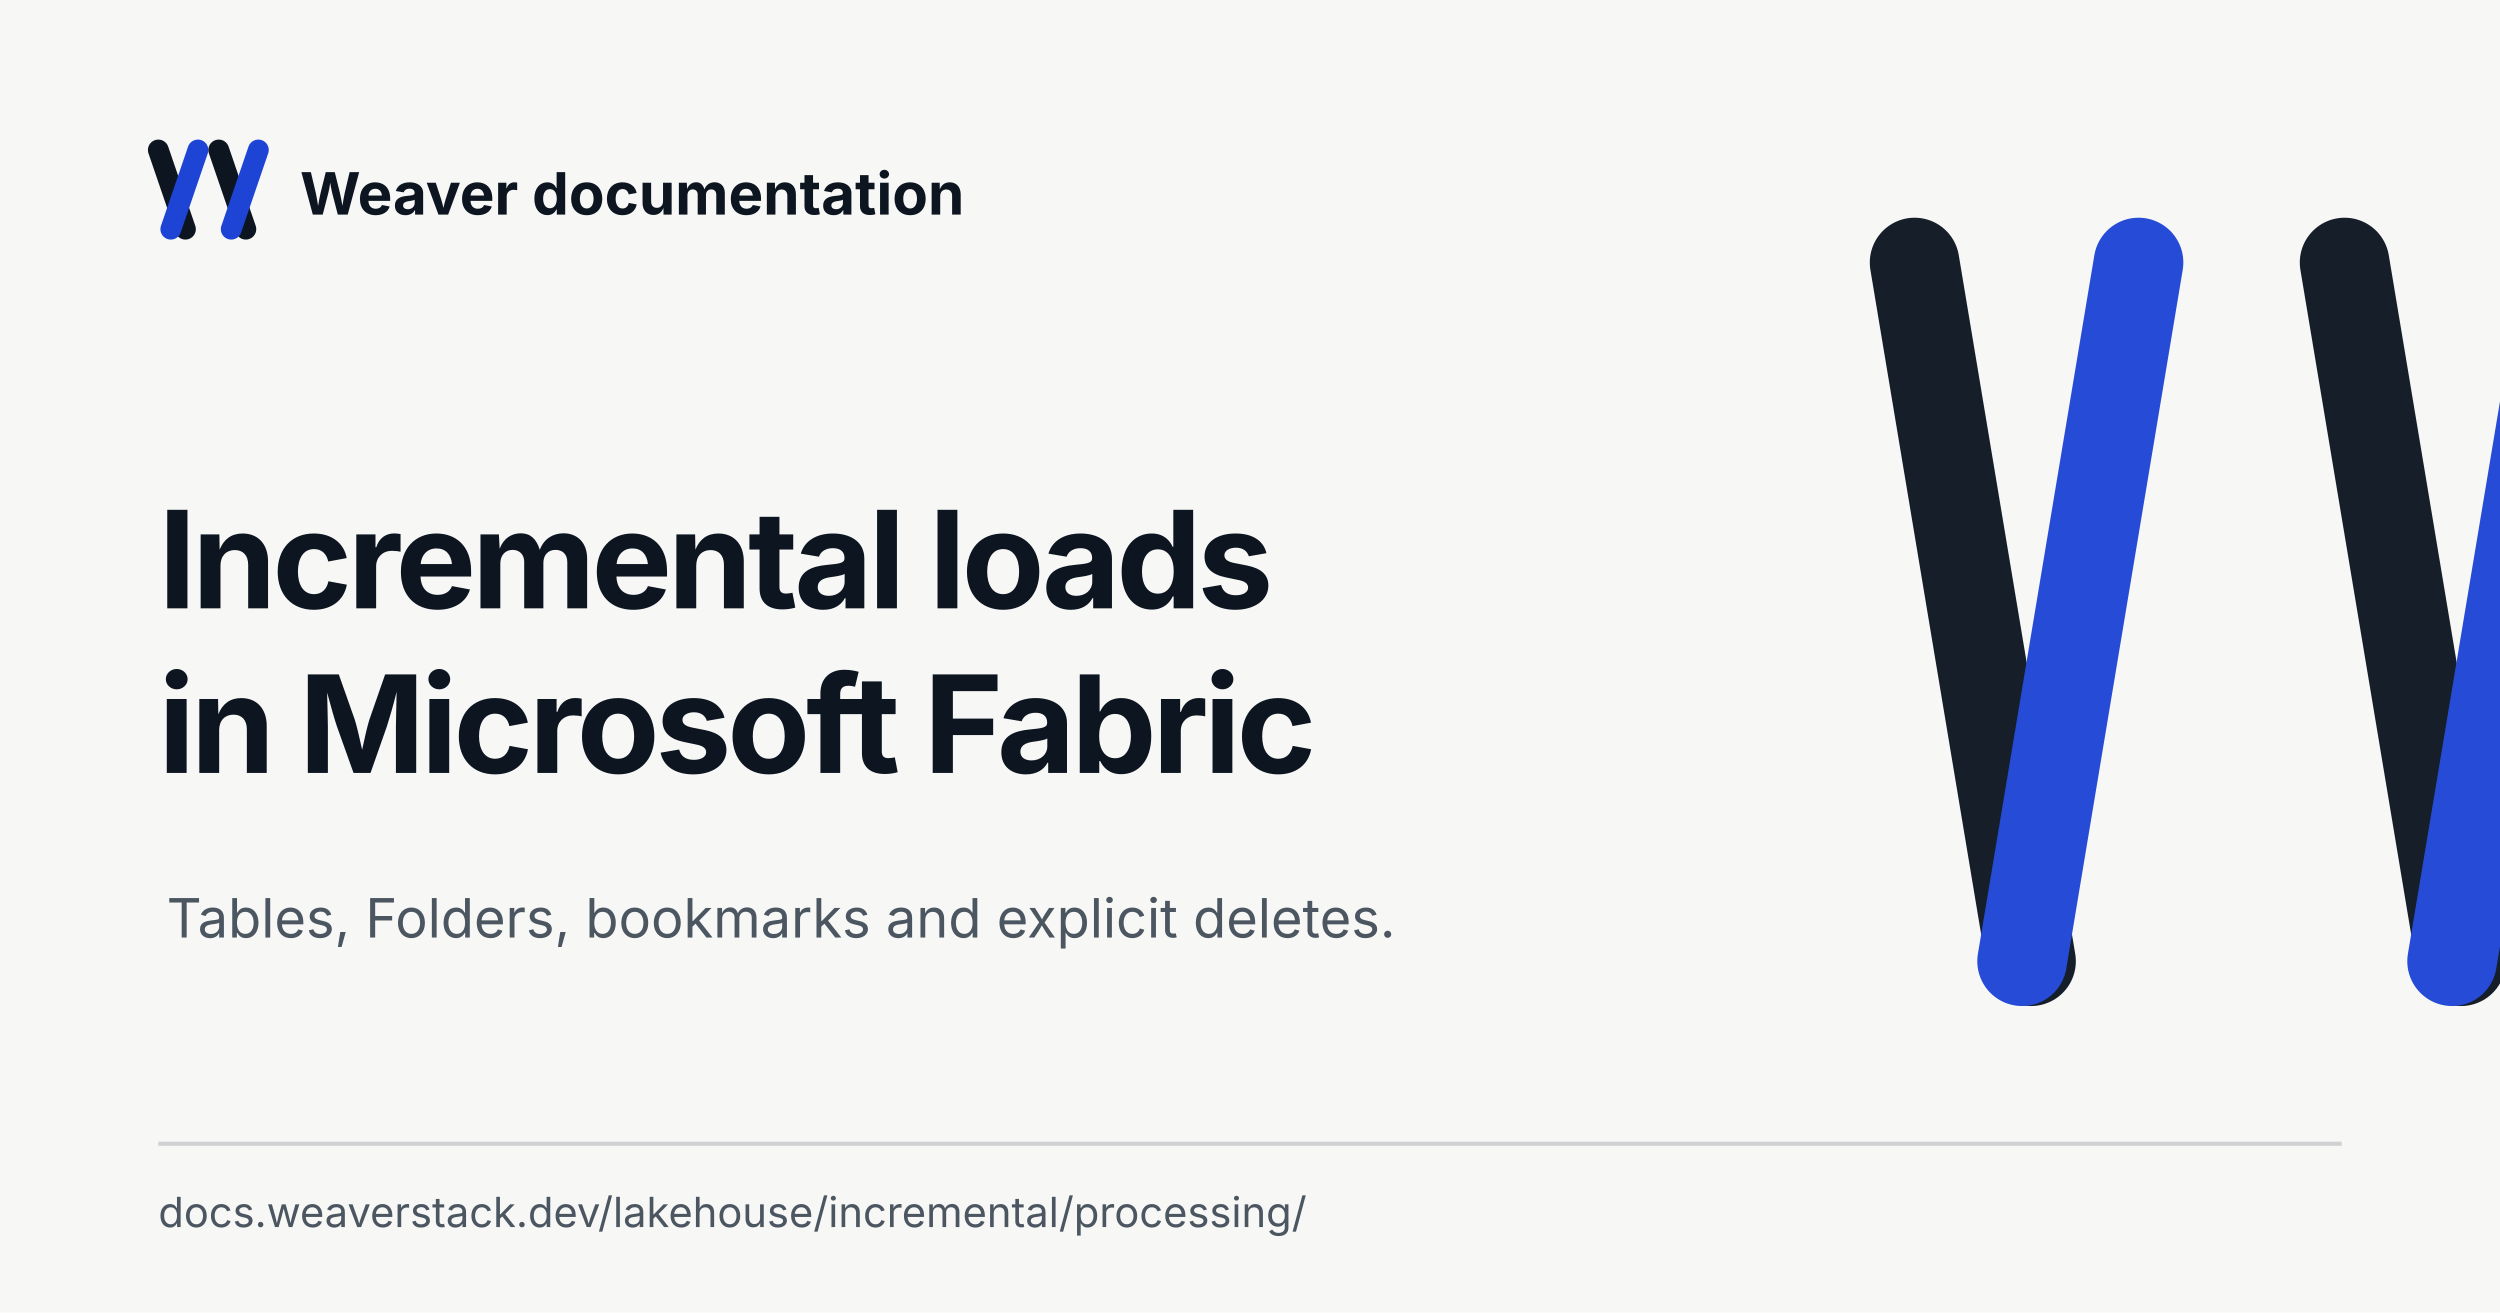
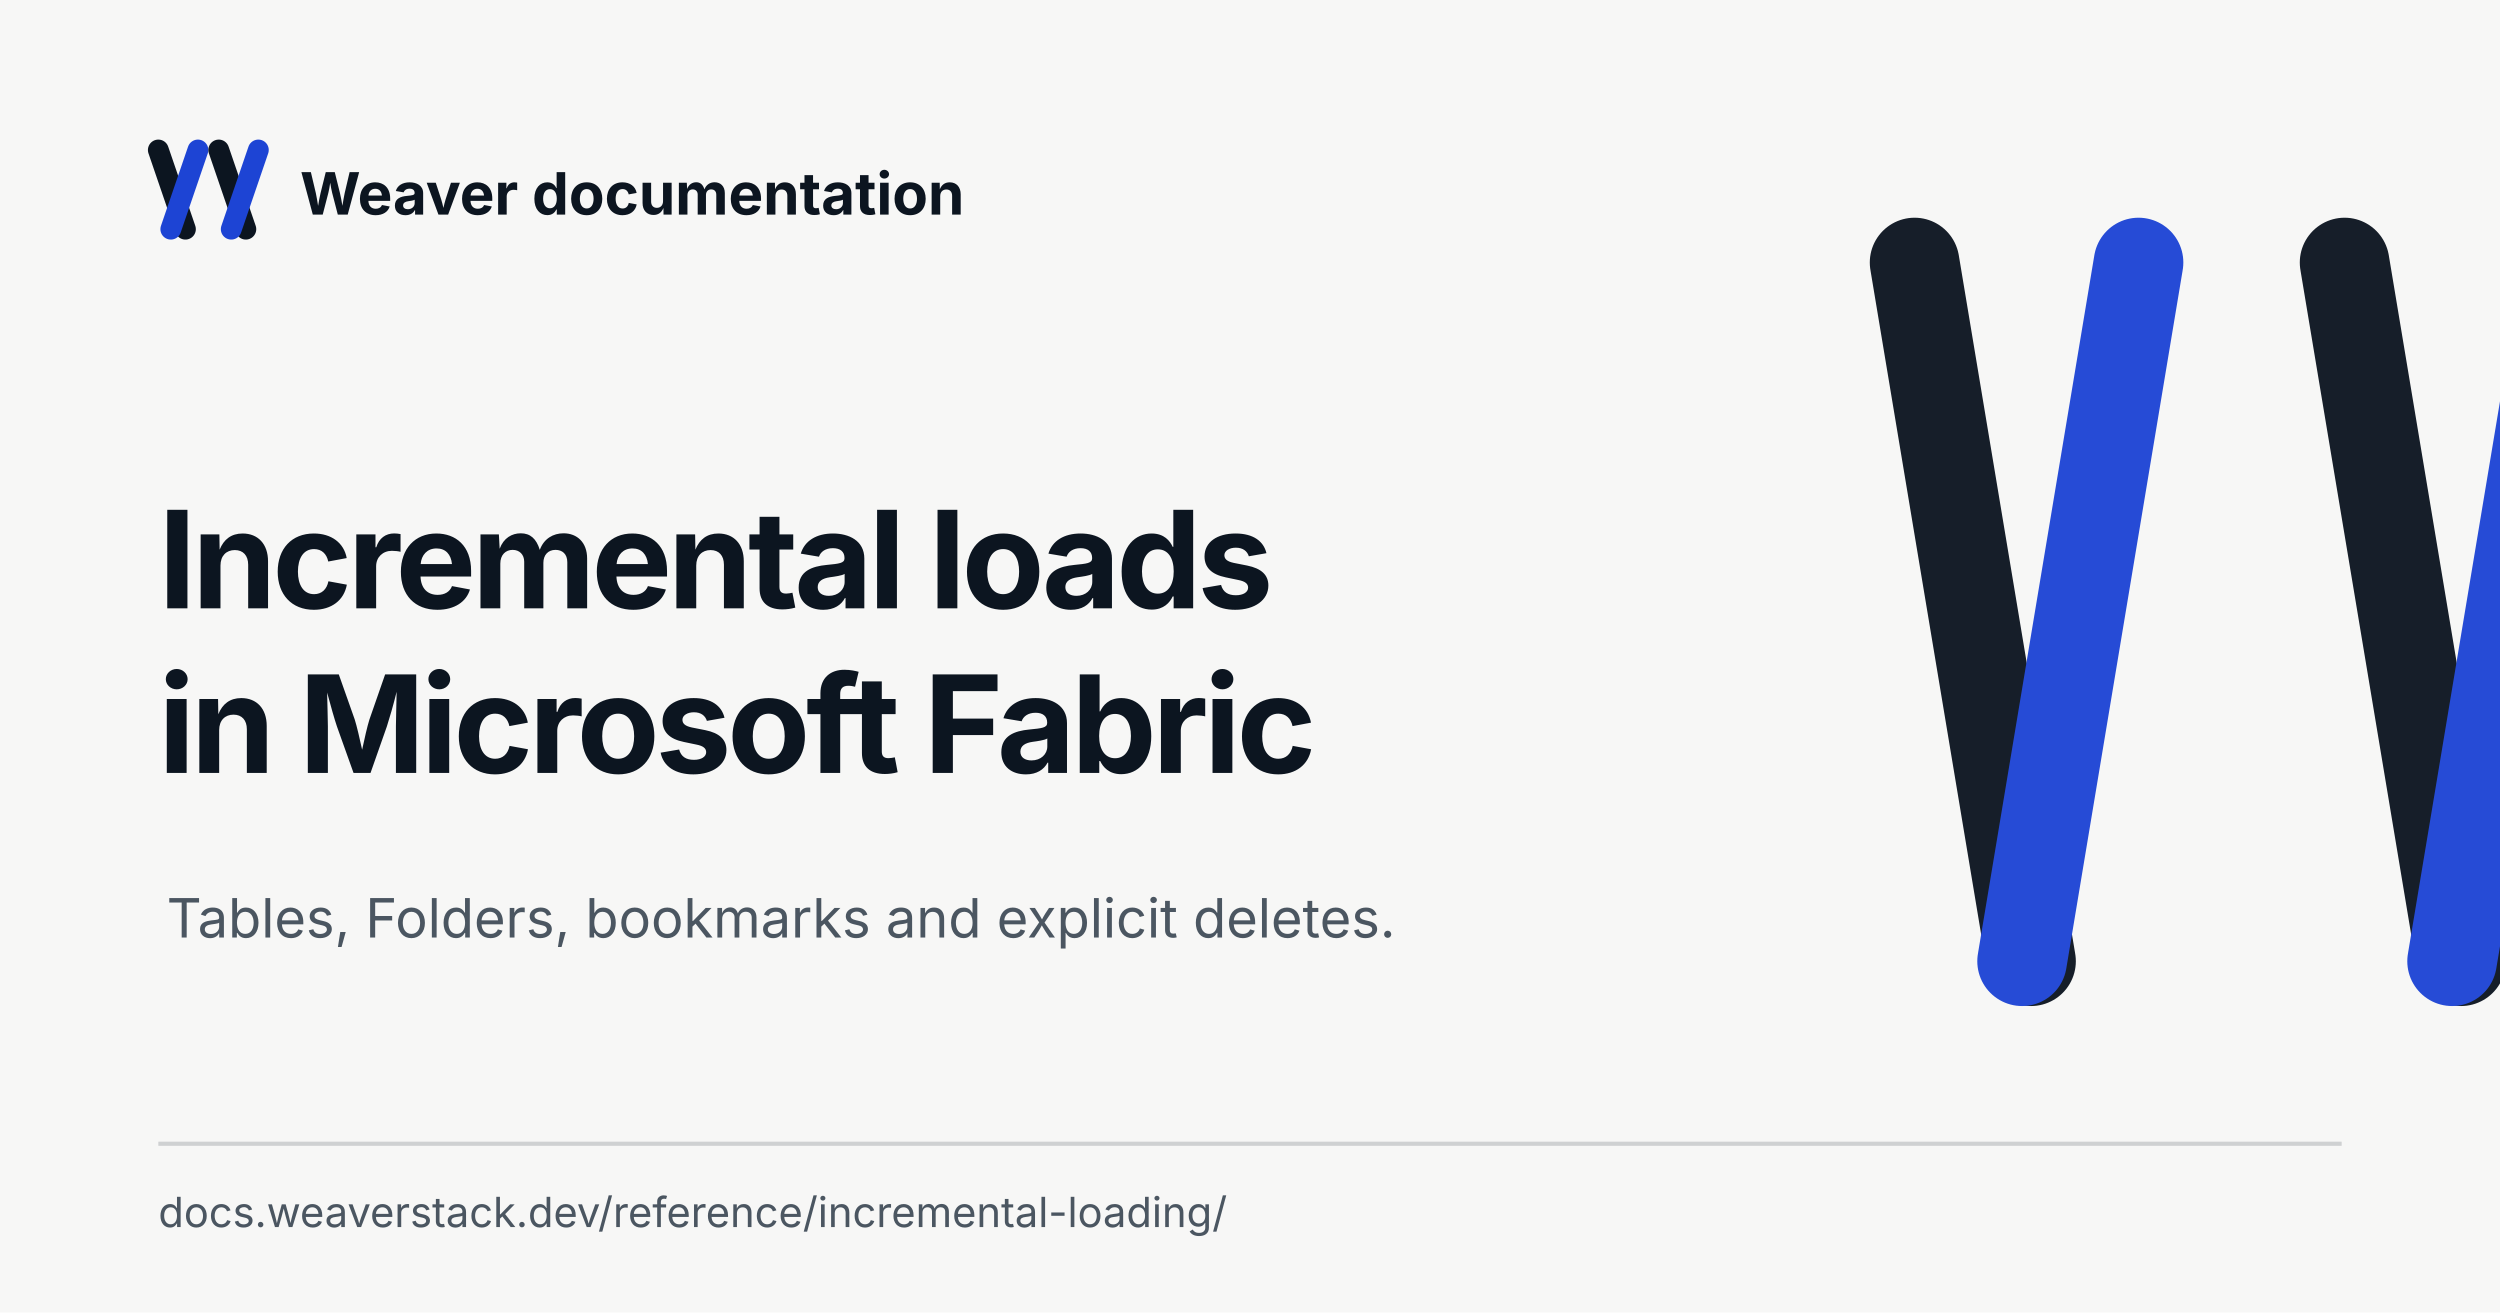
<svg xmlns="http://www.w3.org/2000/svg" width="1200" height="630" viewBox="0 0 1200 630">
  <rect width="1200" height="630" fill="#f7f7f6" />
  <g transform="translate(76 72)" fill="none" stroke-linecap="round" stroke-width="10">
    <path d="M0 0 L13 38" stroke="#0c1520" />
    <path d="M19 0 L6 38" stroke="#1d44d4" />
    <path d="M29 0 L42 38" stroke="#0c1520" />
    <path d="M48 0 L35 38" stroke="#1d44d4" />
  </g>
  <text x="144" y="103" fill="#0c1520" font-family="Inter, Arial, sans-serif" font-size="28" font-weight="700">Weaver documentation</text>
  <text x="76" y="292" fill="#0c1520" font-family="Inter, Arial, sans-serif" font-size="65" font-weight="750" letter-spacing="-2">Incremental loads</text>
  <text x="76" y="371" fill="#0c1520" font-family="Inter, Arial, sans-serif" font-size="65" font-weight="750" letter-spacing="-2">in Microsoft Fabric</text>
  <text x="80" y="450" fill="#4b5661" font-family="Inter, Arial, sans-serif" font-size="26">Tables, Folders, bookmarks and explicit deletes.</text>
  <g transform="translate(919 126) scale(4.3)" fill="none" stroke-linecap="round" stroke-width="10" opacity="0.96">
    <path d="M0 0 L13 78" stroke="#0c1520" />
    <path d="M25 0 L12 78" stroke="#1d44d4" />
    <path d="M48 0 L61 78" stroke="#0c1520" />
    <path d="M73 0 L60 78" stroke="#1d44d4" />
  </g>
  <rect x="76" y="548" width="1048" height="2" fill="#0c1520" opacity="0.17" />
-   <text x="76" y="589" fill="#4b5661" font-family="Inter, Arial, sans-serif" font-size="20">docs.weaverstack.dev/lakehouse/incremental/processing/</text>
+   <text x="76" y="589" fill="#4b5661" font-family="Inter, Arial, sans-serif" font-size="20">docs.weaverstack.dev/reference/incremental-loading/</text>
</svg>
